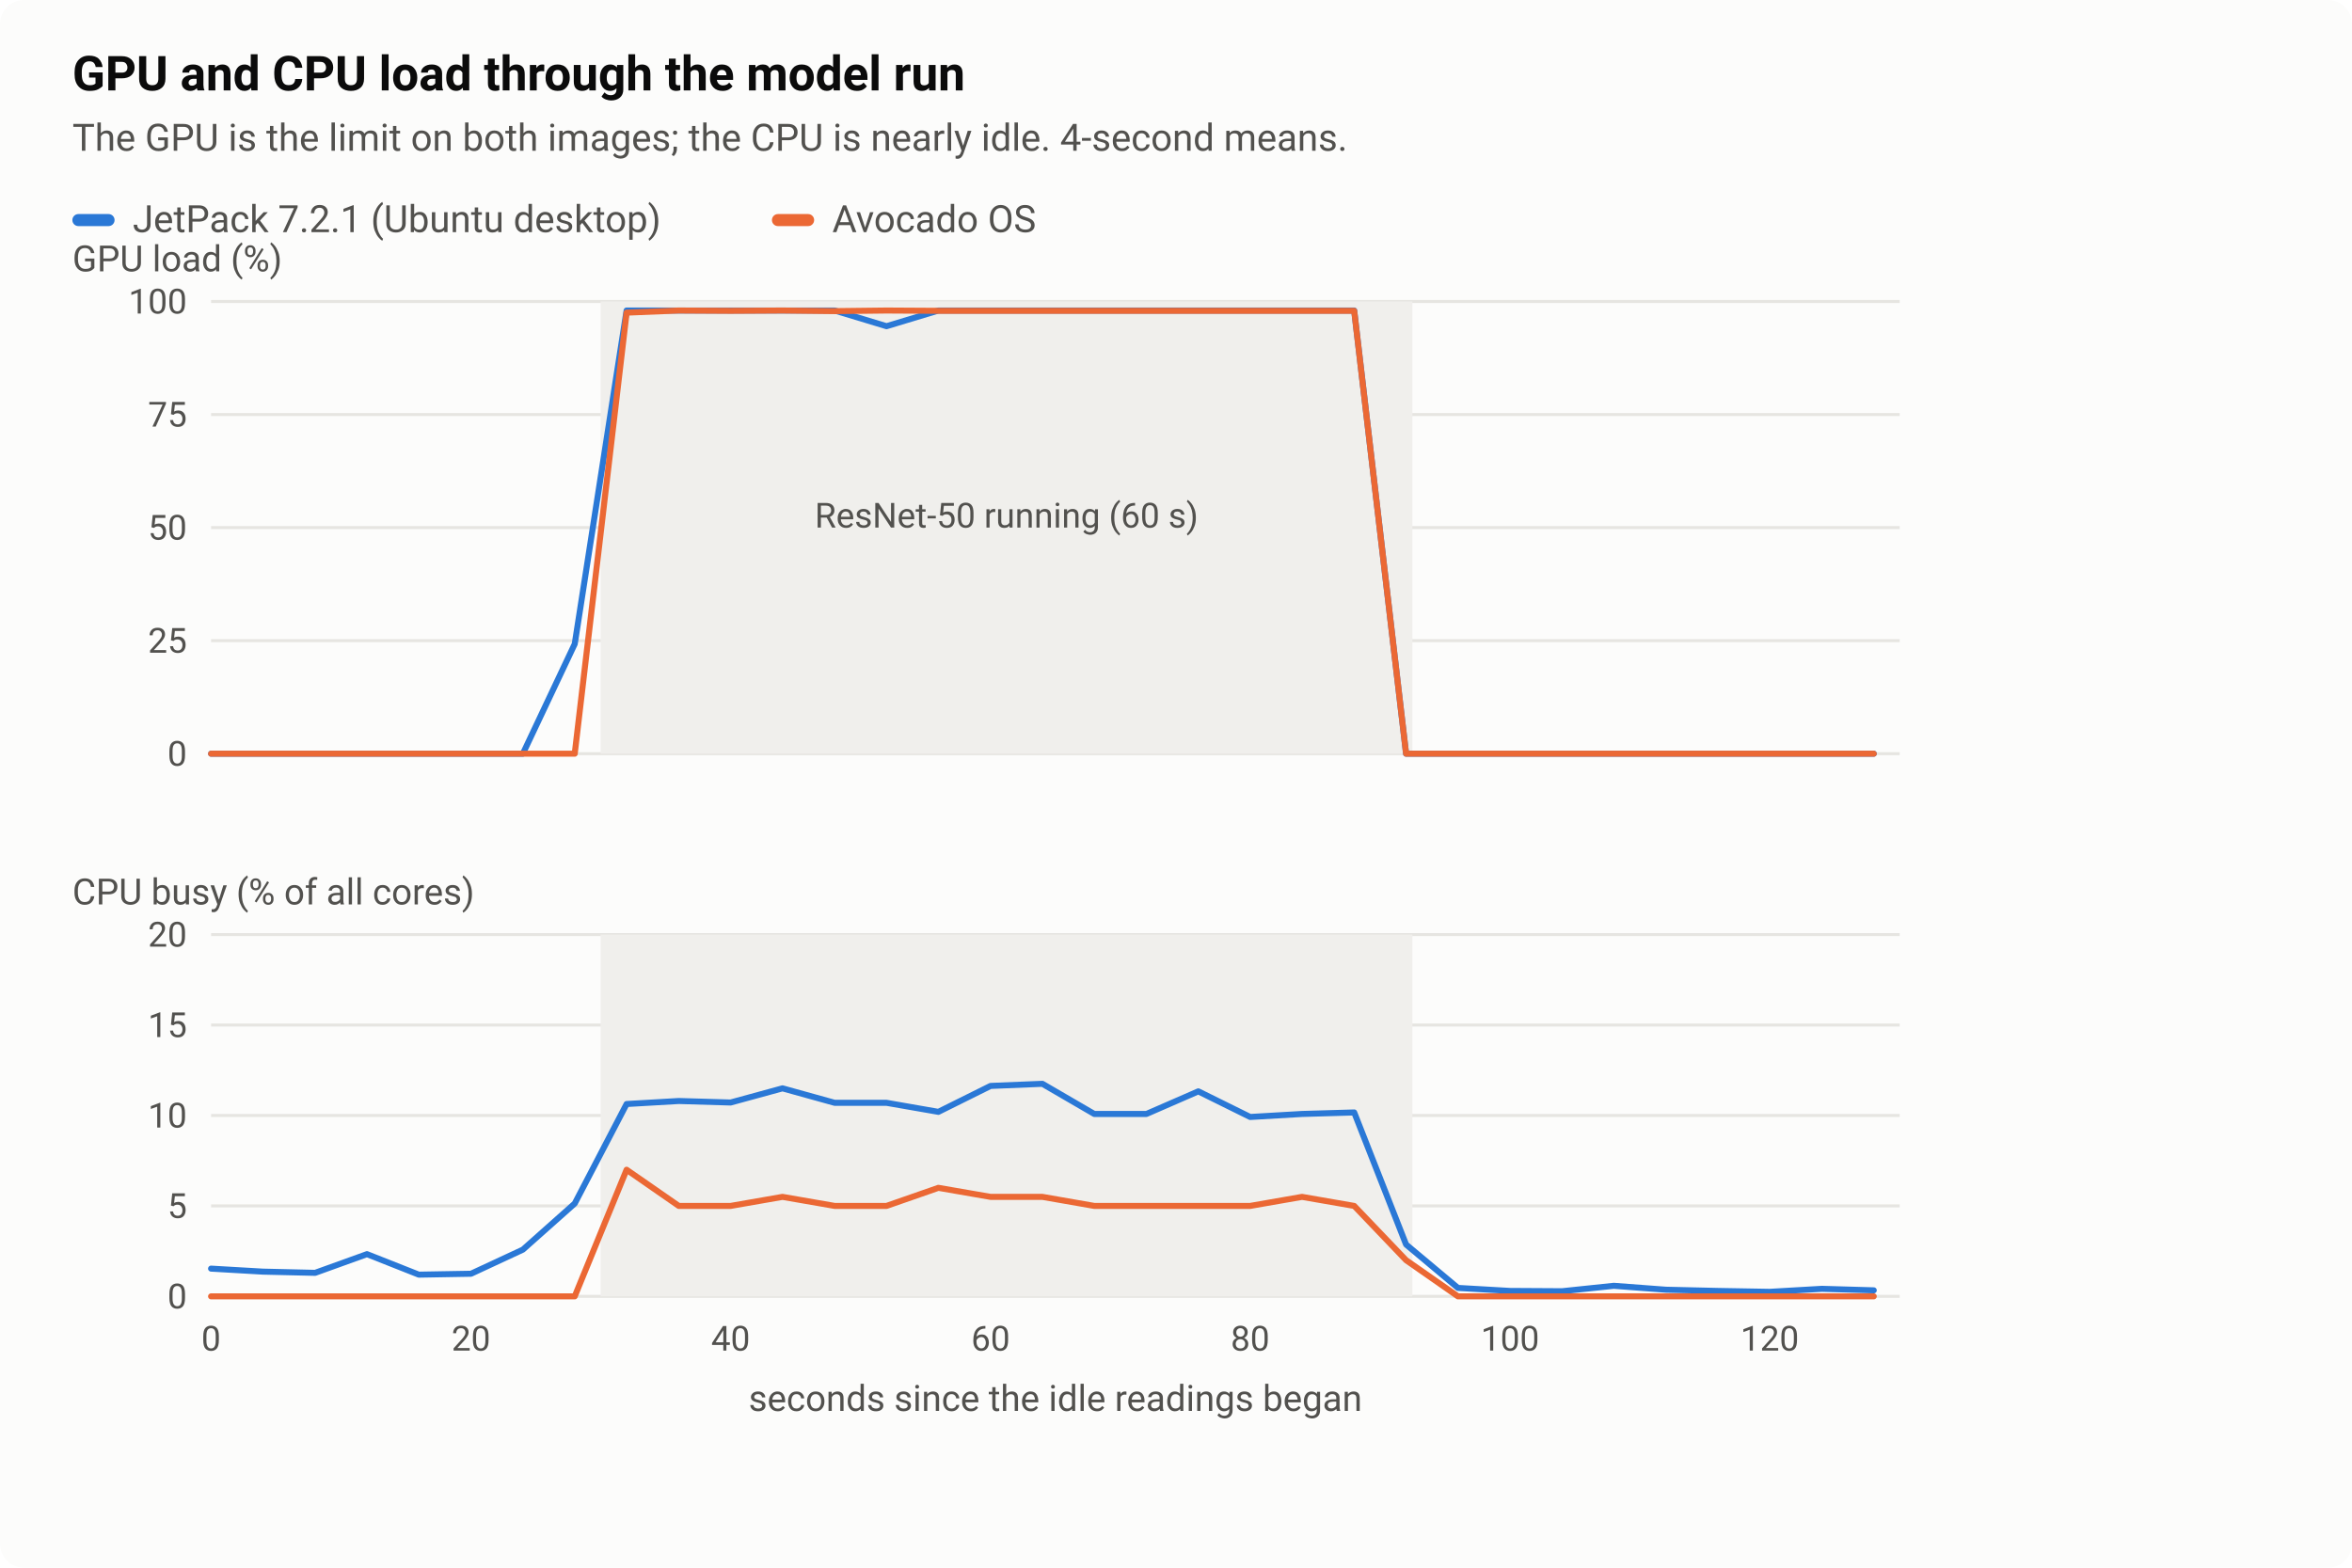
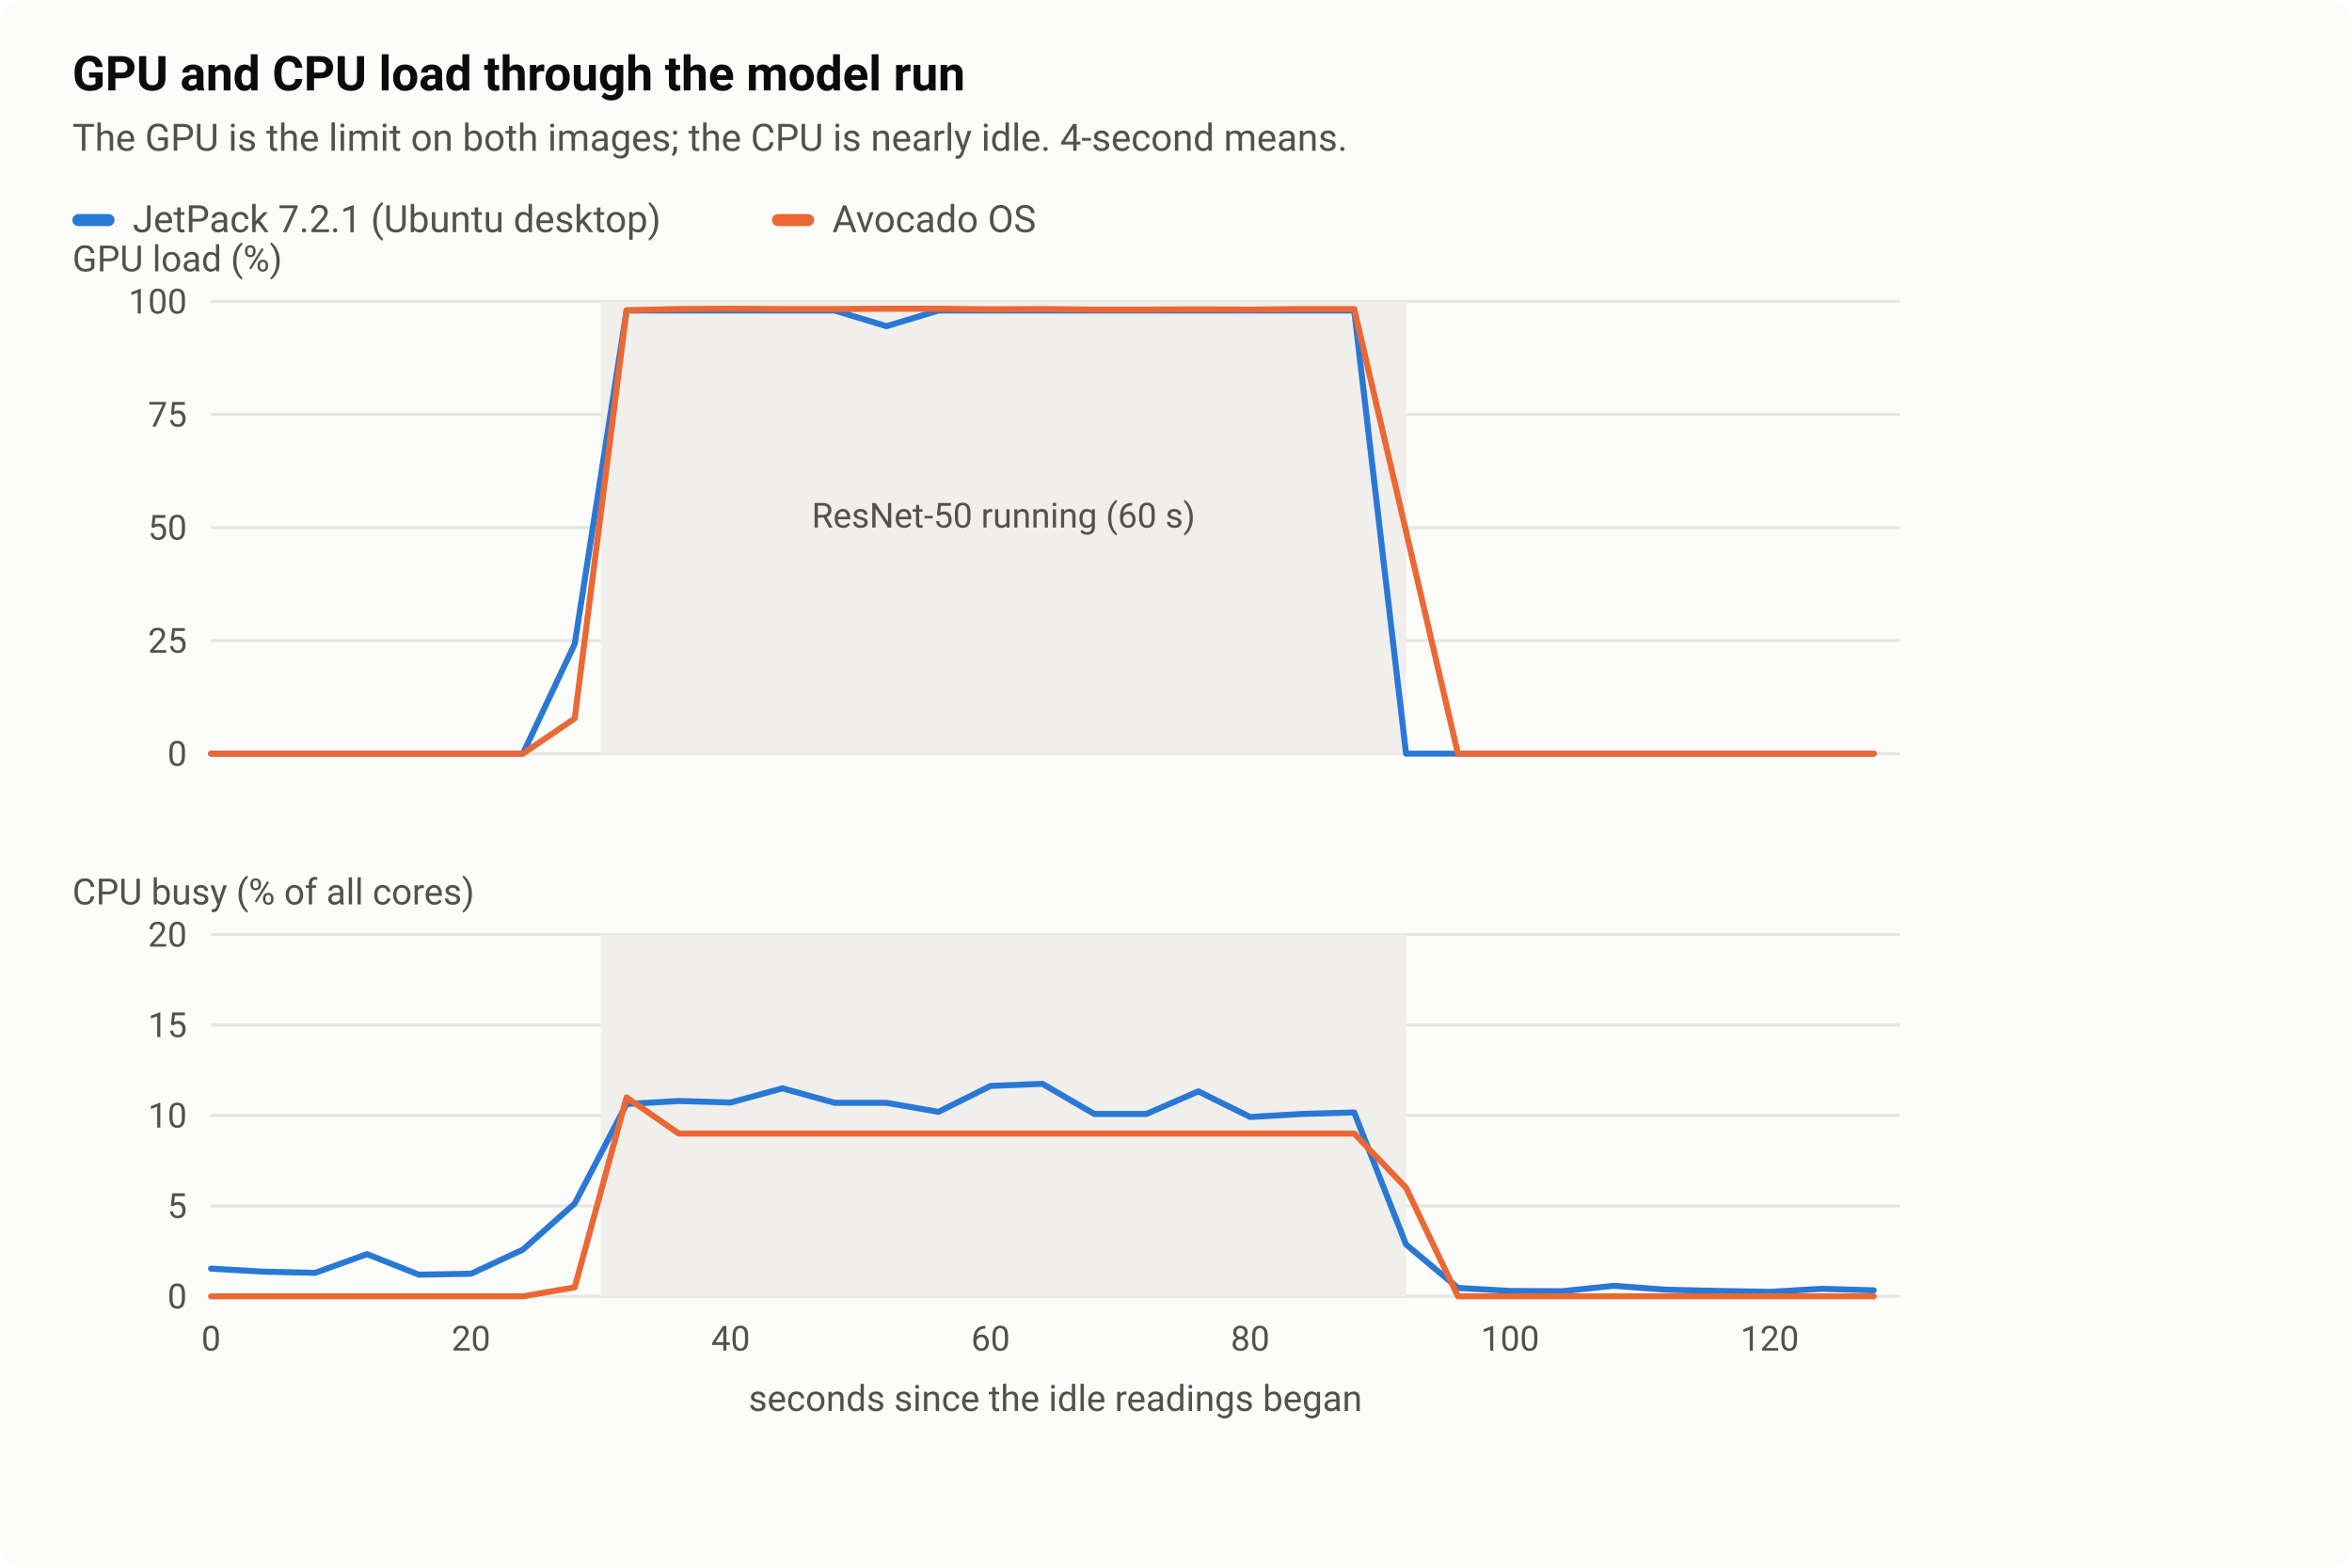
<svg xmlns="http://www.w3.org/2000/svg" viewBox="0 0 780 520" width="780" height="520" role="img" aria-label="GPU and CPU load through the model run. The GPU is the limit on both images; the CPU is nearly idle. 4-second means." font-family="system-ui, -apple-system, 'Segoe UI', Roboto, sans-serif">
  <rect width="780" height="520" rx="8" fill="#fcfcfb" />
  <text x="24" y="30" font-size="16" font-weight="600" fill="#0b0b0b">GPU and CPU load through the model run</text>
  <text x="24" y="50" font-size="12.5" fill="#52514e">The GPU is the limit on both images; the CPU is nearly idle. 4-second means.</text>
  <g font-size="12.5" fill="#52514e">
    <rect x="24" y="71" width="14" height="4" rx="2" fill="#2a78d6" />
    <text x="44" y="77">JetPack 7.2.1 (Ubuntu desktop)</text>
    <rect x="256" y="71" width="14" height="4" rx="2" fill="#eb6834" />
    <text x="276" y="77">Avocado OS</text>
  </g>
  <line x1="70" x2="630" y1="250.0" y2="250.0" stroke="#e6e5e1" stroke-width="1" />
  <text x="62" y="254.0" font-size="11.5" fill="#52514e" text-anchor="end">0</text>
  <line x1="70" x2="630" y1="212.5" y2="212.5" stroke="#e6e5e1" stroke-width="1" />
  <text x="62" y="216.5" font-size="11.5" fill="#52514e" text-anchor="end">25</text>
  <line x1="70" x2="630" y1="175.0" y2="175.0" stroke="#e6e5e1" stroke-width="1" />
  <text x="62" y="179.0" font-size="11.5" fill="#52514e" text-anchor="end">50</text>
  <line x1="70" x2="630" y1="137.5" y2="137.5" stroke="#e6e5e1" stroke-width="1" />
  <text x="62" y="141.5" font-size="11.5" fill="#52514e" text-anchor="end">75</text>
  <line x1="70" x2="630" y1="100.0" y2="100.0" stroke="#e6e5e1" stroke-width="1" />
  <text x="62" y="104.0" font-size="11.5" fill="#52514e" text-anchor="end">100</text>
  <text x="24" y="90" font-size="12" fill="#52514e">GPU load (%)</text>
-   <rect x="199.2" y="100" width="269.2" height="150" fill="#f0efec" />
-   <text x="333.8" y="175.0" font-size="11.5" fill="#52514e" text-anchor="middle">ResNet-50 running (60 s)</text>
+   <rect x="199.2" y="100" width="267.1" height="150" fill="#f0efec" />
+   <text x="332.8" y="175.0" font-size="11.5" fill="#52514e" text-anchor="middle">ResNet-50 running (60 s)</text>
  <path d="M70.0,250.0 L87.2,250.0 L104.5,250.0 L121.7,250.0 L138.9,250.0 L156.2,250.0 L173.4,250.0 L190.6,213.6 L207.8,103.0 L225.1,103.0 L242.3,103.0 L259.5,103.0 L276.8,103.0 L294.0,108.2 L311.2,103.0 L328.5,103.0 L345.7,103.0 L362.9,103.0 L380.2,103.0 L397.4,103.0 L414.6,103.0 L431.8,103.0 L449.1,103.0 L466.3,250.0 L483.5,250.0 L500.8,250.0 L518.0,250.0 L535.2,250.0 L552.5,250.0 L569.7,250.0 L586.9,250.0 L604.2,250.0 L621.4,250.0" fill="none" stroke="#2a78d6" stroke-width="2" stroke-linejoin="round" stroke-linecap="round" />
-   <path d="M70.0,250.0 L87.2,250.0 L104.5,250.0 L121.7,250.0 L138.9,250.0 L156.2,250.0 L173.4,250.0 L190.6,250.0 L207.8,103.7 L225.1,103.0 L242.3,103.1 L259.5,103.0 L276.8,103.2 L294.0,103.0 L311.2,103.1 L328.5,103.1 L345.7,103.1 L362.9,103.1 L380.2,103.1 L397.4,103.1 L414.6,103.1 L431.8,103.1 L449.1,103.1 L466.3,250.0 L483.5,250.0 L500.8,250.0 L518.0,250.0 L535.2,250.0 L552.5,250.0 L569.7,250.0 L586.9,250.0 L604.2,250.0 L621.4,250.0" fill="none" stroke="#eb6834" stroke-width="2" stroke-linejoin="round" stroke-linecap="round" />
+   <path d="M70.0,250.0 L87.2,250.0 L104.5,250.0 L121.7,250.0 L138.9,250.0 L156.2,250.0 L173.4,250.0 L190.6,238.3 L207.8,102.9 L225.1,102.5 L242.3,102.4 L259.5,102.5 L276.8,102.5 L294.0,102.4 L311.2,102.4 L328.5,102.6 L345.7,102.5 L362.9,102.7 L380.2,102.7 L397.4,102.6 L414.6,102.7 L431.8,102.5 L449.1,102.5 L466.3,176.3 L483.5,250.0 L500.8,250.0 L518.0,250.0 L535.2,250.0 L552.5,250.0 L569.7,250.0 L586.9,250.0 L604.2,250.0 L621.4,250.0" fill="none" stroke="#eb6834" stroke-width="2" stroke-linejoin="round" stroke-linecap="round" />
  <line x1="70" x2="630" y1="430.0" y2="430.0" stroke="#e6e5e1" stroke-width="1" />
  <text x="62" y="434.0" font-size="11.5" fill="#52514e" text-anchor="end">0</text>
  <line x1="70" x2="630" y1="400.0" y2="400.0" stroke="#e6e5e1" stroke-width="1" />
  <text x="62" y="404.0" font-size="11.5" fill="#52514e" text-anchor="end">5</text>
  <line x1="70" x2="630" y1="370.0" y2="370.0" stroke="#e6e5e1" stroke-width="1" />
  <text x="62" y="374.0" font-size="11.5" fill="#52514e" text-anchor="end">10</text>
  <line x1="70" x2="630" y1="340.0" y2="340.0" stroke="#e6e5e1" stroke-width="1" />
  <text x="62" y="344.0" font-size="11.5" fill="#52514e" text-anchor="end">15</text>
  <line x1="70" x2="630" y1="310.0" y2="310.0" stroke="#e6e5e1" stroke-width="1" />
  <text x="62" y="314.0" font-size="11.5" fill="#52514e" text-anchor="end">20</text>
  <text x="24" y="300" font-size="12" fill="#52514e">CPU busy (% of all cores)</text>
  <text x="70.0" y="448" font-size="11.5" fill="#52514e" text-anchor="middle">0</text>
  <text x="156.2" y="448" font-size="11.5" fill="#52514e" text-anchor="middle">20</text>
  <text x="242.3" y="448" font-size="11.5" fill="#52514e" text-anchor="middle">40</text>
  <text x="328.5" y="448" font-size="11.5" fill="#52514e" text-anchor="middle">60</text>
  <text x="414.6" y="448" font-size="11.5" fill="#52514e" text-anchor="middle">80</text>
  <text x="500.8" y="448" font-size="11.5" fill="#52514e" text-anchor="middle">100</text>
  <text x="586.9" y="448" font-size="11.5" fill="#52514e" text-anchor="middle">120</text>
  <text x="350.0" y="468" font-size="12" fill="#52514e" text-anchor="middle">seconds since the idle readings began</text>
-   <rect x="199.2" y="310" width="269.2" height="120" fill="#f0efec" />
+   <rect x="199.2" y="310" width="267.1" height="120" fill="#f0efec" />
  <path d="M70.0,420.8 L87.2,421.8 L104.5,422.2 L121.7,416.0 L138.9,422.8 L156.2,422.5 L173.4,414.5 L190.6,399.2 L207.8,366.2 L225.1,365.2 L242.3,365.7 L259.5,361.0 L276.8,365.8 L294.0,365.8 L311.2,368.8 L328.5,360.2 L345.7,359.5 L362.9,369.5 L380.2,369.5 L397.4,362.0 L414.6,370.5 L431.8,369.5 L449.1,369.0 L466.3,412.8 L483.5,427.2 L500.8,428.2 L518.0,428.3 L535.2,426.5 L552.5,427.8 L569.7,428.2 L586.9,428.5 L604.2,427.5 L621.4,428.0" fill="none" stroke="#2a78d6" stroke-width="2" stroke-linejoin="round" stroke-linecap="round" />
-   <path d="M70.0,430.0 L87.2,430.0 L104.5,430.0 L121.7,430.0 L138.9,430.0 L156.2,430.0 L173.4,430.0 L190.6,430.0 L207.8,388.0 L225.1,400.0 L242.3,400.0 L259.5,397.0 L276.8,400.0 L294.0,400.0 L311.2,394.0 L328.5,397.0 L345.7,397.0 L362.9,400.0 L380.2,400.0 L397.4,400.0 L414.6,400.0 L431.8,397.0 L449.1,400.0 L466.3,418.0 L483.5,430.0 L500.8,430.0 L518.0,430.0 L535.2,430.0 L552.5,430.0 L569.7,430.0 L586.9,430.0 L604.2,430.0 L621.4,430.0" fill="none" stroke="#eb6834" stroke-width="2" stroke-linejoin="round" stroke-linecap="round" />
+   <path d="M70.0,430.0 L87.2,430.0 L104.5,430.0 L121.7,430.0 L138.9,430.0 L156.2,430.0 L173.4,430.0 L190.6,427.0 L207.8,364.0 L225.1,376.0 L242.3,376.0 L259.5,376.0 L276.8,376.0 L294.0,376.0 L311.2,376.0 L328.5,376.0 L345.7,376.0 L362.9,376.0 L380.2,376.0 L397.4,376.0 L414.6,376.0 L431.8,376.0 L449.1,376.0 L466.3,394.0 L483.5,430.0 L500.8,430.0 L518.0,430.0 L535.2,430.0 L552.5,430.0 L569.7,430.0 L586.9,430.0 L604.2,430.0 L621.4,430.0" fill="none" stroke="#eb6834" stroke-width="2" stroke-linejoin="round" stroke-linecap="round" />
</svg>
